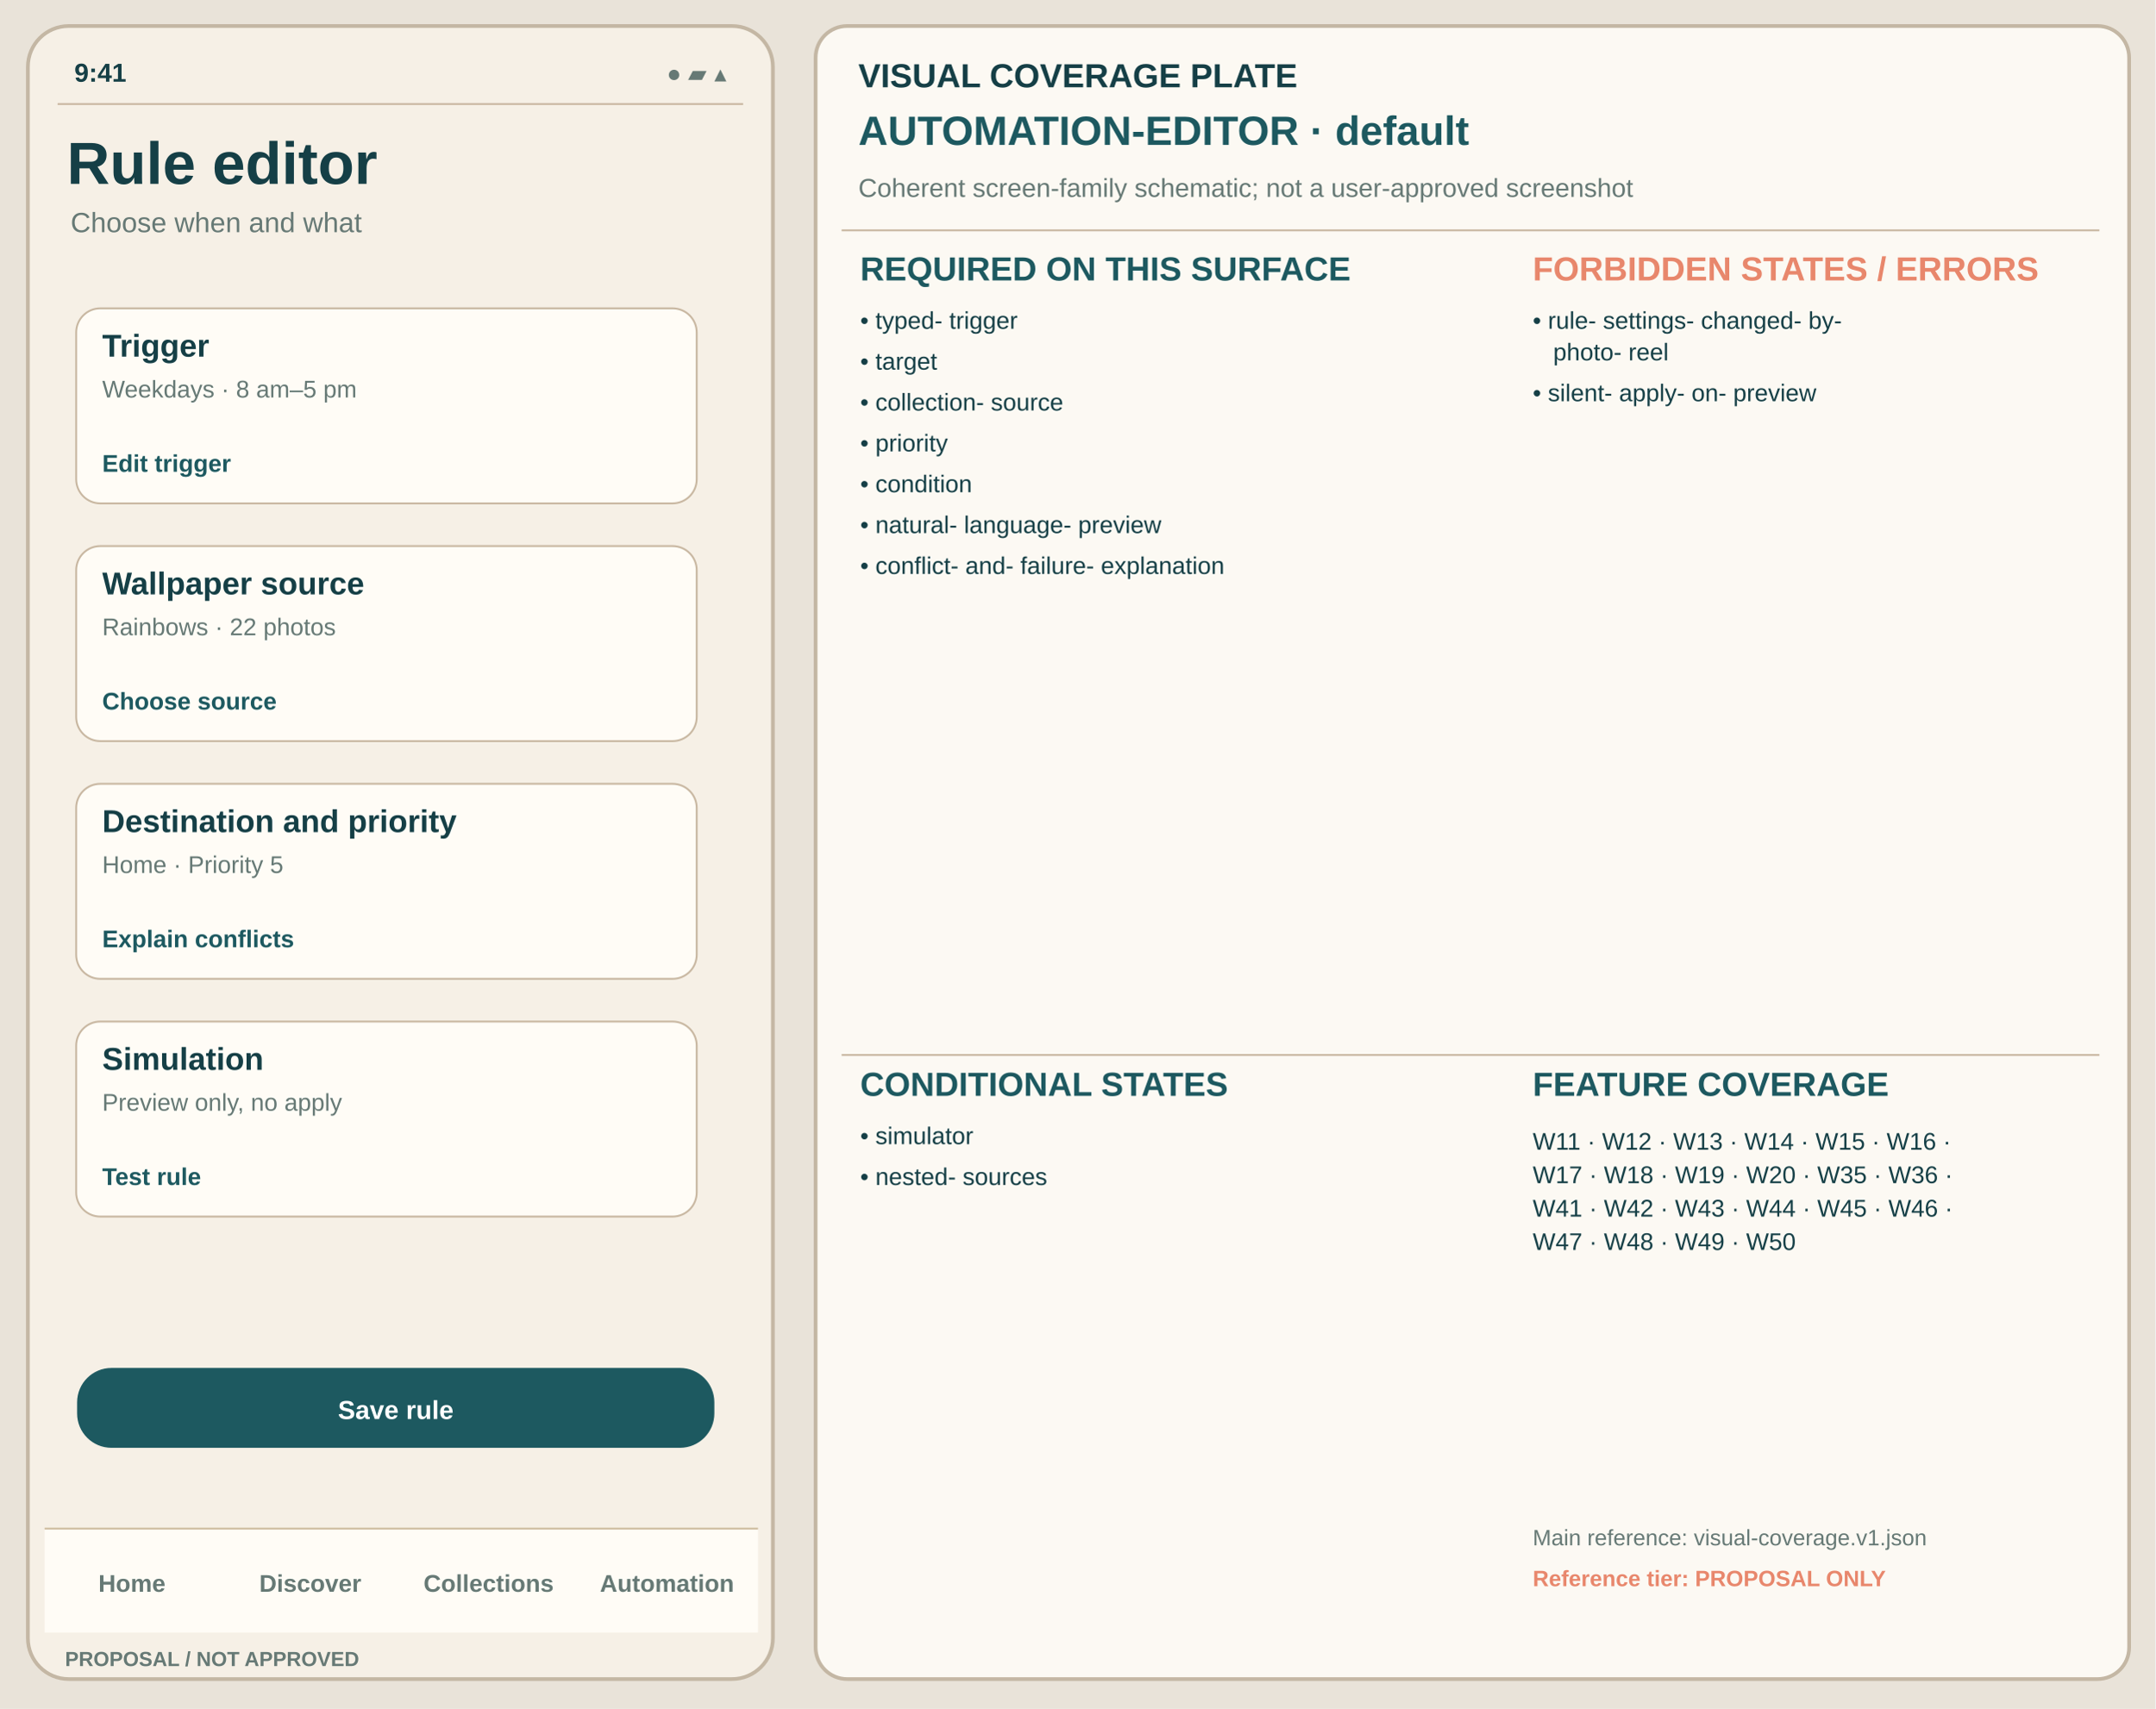
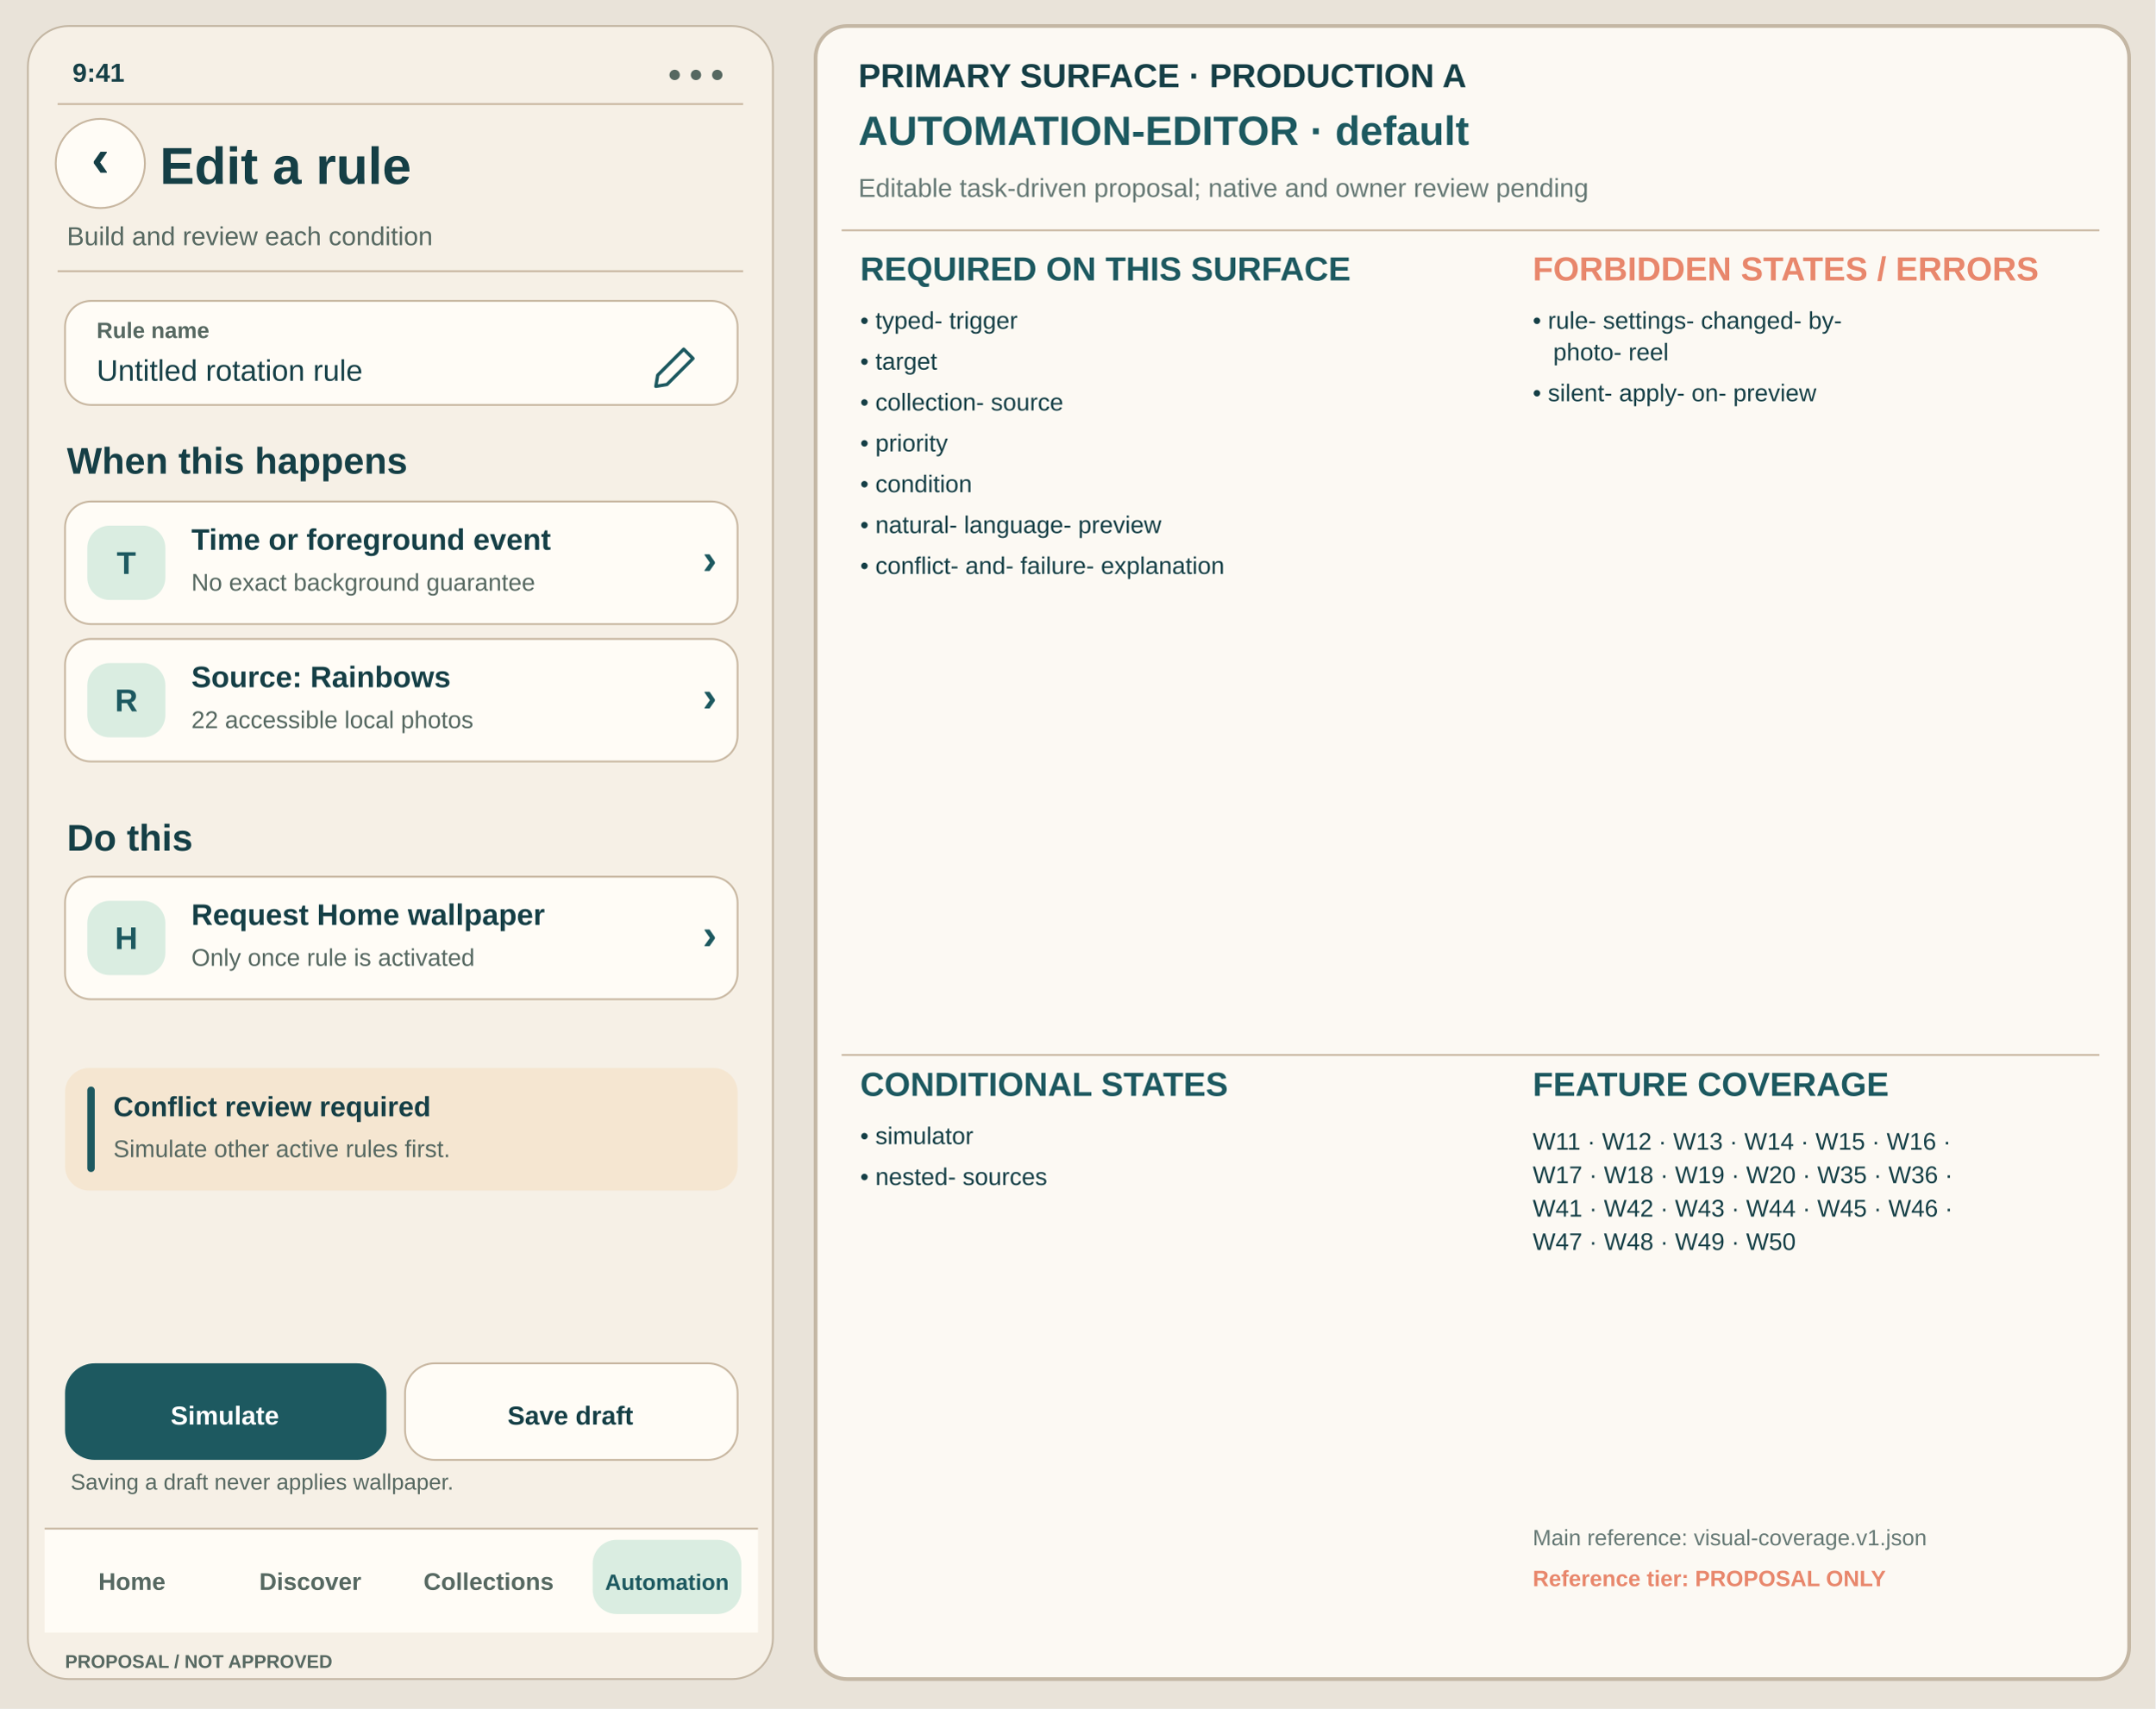
<svg xmlns="http://www.w3.org/2000/svg" width="1160" height="920" viewBox="0 0 1160 920" role="img" aria-label="Proposed Glimpse automation-editor annotated layout, default state, not yet approved">
-   <rect width="1160" height="920" fill="#E9E3D9" />
-   <rect x="15" y="14" width="401" height="890" rx="22" fill="#F6F0E6" stroke="#C4B7A4" stroke-width="2" />
-   <text x="40" y="44" fill="#153F46" font-family="Arial,Helvetica,sans-serif" font-size="14" font-weight="650" text-anchor="start">9:41</text>
-   <text x="391" y="44" fill="#667975" font-family="Arial,Helvetica,sans-serif" font-size="13" font-weight="400" text-anchor="end">● ▰ ▴</text>
-   <path d="M31 56 L400 56" stroke="#C8B7A1" stroke-width="1" fill="none" />
-   <text x="36" y="99" fill="#153F46" font-family="Arial,Helvetica,sans-serif" font-size="32" font-weight="700" text-anchor="start">Rule editor</text>
-   <text x="38" y="125" fill="#667975" font-family="Arial,Helvetica,sans-serif" font-size="15" font-weight="400" text-anchor="start">Choose when and what</text>
-   <rect x="41" y="166" width="334" height="105" rx="13" fill="#FFFCF6" stroke="#C8B7A1" stroke-width="1" />
-   <text x="55" y="192" fill="#153F46" font-family="Arial,Helvetica,sans-serif" font-size="17" font-weight="650" text-anchor="start">Trigger</text>
-   <text x="55" y="214" fill="#667975" font-family="Arial,Helvetica,sans-serif" font-size="13" font-weight="400" text-anchor="start">Weekdays · 8 am–5 pm</text>
-   <text x="55" y="254" fill="#1D5960" font-family="Arial,Helvetica,sans-serif" font-size="13" font-weight="650" text-anchor="start">Edit trigger</text>
-   <rect x="41" y="294" width="334" height="105" rx="13" fill="#FFFCF6" stroke="#C8B7A1" stroke-width="1" />
-   <text x="55" y="320" fill="#153F46" font-family="Arial,Helvetica,sans-serif" font-size="17" font-weight="650" text-anchor="start">Wallpaper source</text>
-   <text x="55" y="342" fill="#667975" font-family="Arial,Helvetica,sans-serif" font-size="13" font-weight="400" text-anchor="start">Rainbows · 22 photos</text>
-   <text x="55" y="382" fill="#1D5960" font-family="Arial,Helvetica,sans-serif" font-size="13" font-weight="650" text-anchor="start">Choose source</text>
-   <rect x="41" y="422" width="334" height="105" rx="13" fill="#FFFCF6" stroke="#C8B7A1" stroke-width="1" />
-   <text x="55" y="448" fill="#153F46" font-family="Arial,Helvetica,sans-serif" font-size="17" font-weight="650" text-anchor="start">Destination and priority</text>
-   <text x="55" y="470" fill="#667975" font-family="Arial,Helvetica,sans-serif" font-size="13" font-weight="400" text-anchor="start">Home · Priority 5</text>
-   <text x="55" y="510" fill="#1D5960" font-family="Arial,Helvetica,sans-serif" font-size="13" font-weight="650" text-anchor="start">Explain conflicts</text>
-   <rect x="41" y="550" width="334" height="105" rx="13" fill="#FFFCF6" stroke="#C8B7A1" stroke-width="1" />
-   <text x="55" y="576" fill="#153F46" font-family="Arial,Helvetica,sans-serif" font-size="17" font-weight="650" text-anchor="start">Simulation</text>
-   <text x="55" y="598" fill="#667975" font-family="Arial,Helvetica,sans-serif" font-size="13" font-weight="400" text-anchor="start">Preview only, no apply</text>
-   <text x="55" y="638" fill="#1D5960" font-family="Arial,Helvetica,sans-serif" font-size="13" font-weight="650" text-anchor="start">Test rule</text>
-   <rect x="42" y="737" width="342" height="42" rx="18" fill="#1D5960" stroke="#1D5960" stroke-width="1" />
-   <text x="213" y="764" fill="#FFFFFF" font-family="Arial,Helvetica,sans-serif" font-size="14" font-weight="650" text-anchor="middle">Save rule</text>
-   <rect x="24" y="823" width="384" height="56" rx="0" fill="#FFFCF6" stroke="none" stroke-width="1" />
-   <path d="M24 823 L408 823" stroke="#CEBC9F" stroke-width="1" fill="none" />
-   <text x="71" y="857" fill="#667975" font-family="Arial,Helvetica,sans-serif" font-size="13" font-weight="600" text-anchor="middle">Home</text>
-   <text x="167" y="857" fill="#667975" font-family="Arial,Helvetica,sans-serif" font-size="13" font-weight="600" text-anchor="middle">Discover</text>
-   <text x="263" y="857" fill="#667975" font-family="Arial,Helvetica,sans-serif" font-size="13" font-weight="600" text-anchor="middle">Collections</text>
-   <text x="359" y="857" fill="#667975" font-family="Arial,Helvetica,sans-serif" font-size="13" font-weight="600" text-anchor="middle">Automation</text>
-   <text x="35" y="897" fill="#667975" font-family="Arial,Helvetica,sans-serif" font-size="11" font-weight="650" text-anchor="start">PROPOSAL / NOT APPROVED</text>
+   <rect x="0" y="0" width="1160" height="920" rx="0" fill="#E9E3D9" stroke="none" />
+   <rect x="15" y="14" width="401" height="890" rx="22" fill="#F6F0E6" stroke="#C4B7A4" />
+   <text x="39" y="44" fill="#153F46" font-size="14" font-weight="700" font-family="Arial,Helvetica,sans-serif" text-anchor="start">9:41</text>
+   <text x="390" y="44" fill="#566861" font-size="13" font-weight="700" font-family="Arial,Helvetica,sans-serif" text-anchor="end">●  ●  ●</text>
+   <path d="M31 56 L400 56" fill="none" stroke="#C8B7A1" />
+   <path d="M31 146 L400 146" fill="none" stroke="#C8B7A1" />
+   <rect x="30" y="64" width="48" height="48" rx="24" fill="#FFFCF6" stroke="#C8B7A1" />
+   <text x="54" y="95" fill="#153F46" font-size="29" font-weight="700" font-family="Arial,Helvetica,sans-serif" text-anchor="middle">‹</text>
+   <text x="86" y="99" fill="#153F46" font-size="28" font-weight="700" font-family="Arial,Helvetica,sans-serif" text-anchor="start">Edit a rule</text>
+   <text x="36" y="132" fill="#566861" font-size="14" font-weight="500" font-family="Arial,Helvetica,sans-serif" text-anchor="start">Build and review each condition</text>
+   <rect x="35" y="162" width="362" height="56" rx="14" fill="#FFFCF6" stroke="#C8B7A1" />
+   <text x="52" y="182" fill="#566861" font-size="12" font-weight="600" font-family="Arial,Helvetica,sans-serif" text-anchor="start">Rule name</text>
+   <text x="52" y="205" fill="#153F46" font-size="16" font-weight="500" font-family="Arial,Helvetica,sans-serif" text-anchor="start">Untitled rotation rule</text>
+   <path d="M354 202 L368 188 L373 193 L359 207 L353 208 Z" fill="none" stroke="#1D5960" stroke-width="1.8" stroke-linejoin="round" />
+   <text x="36" y="255" fill="#153F46" font-size="20" font-weight="700" font-family="Arial,Helvetica,sans-serif" text-anchor="start">When this happens</text>
+   <rect x="35" y="270" width="362" height="66" rx="14" fill="#FFFCF6" stroke="#C8B7A1" />
+   <rect x="47" y="283" width="42" height="40" rx="12" fill="#DAEDE1" stroke="none" />
+   <text x="68" y="309" fill="#1D5960" font-size="17" font-weight="700" font-family="Arial,Helvetica,sans-serif" text-anchor="middle">T</text>
+   <text x="103" y="296" fill="#153F46" font-size="16" font-weight="700" font-family="Arial,Helvetica,sans-serif" text-anchor="start">Time or foreground event</text>
+   <text x="103" y="318" fill="#566861" font-size="13" font-weight="500" font-family="Arial,Helvetica,sans-serif" text-anchor="start">No exact background guarantee</text>
+   <text x="382" y="309" fill="#1D5960" font-size="23" font-weight="700" font-family="Arial,Helvetica,sans-serif" text-anchor="middle">›</text>
+   <rect x="35" y="344" width="362" height="66" rx="14" fill="#FFFCF6" stroke="#C8B7A1" />
+   <rect x="47" y="357" width="42" height="40" rx="12" fill="#DAEDE1" stroke="none" />
+   <text x="68" y="383" fill="#1D5960" font-size="17" font-weight="700" font-family="Arial,Helvetica,sans-serif" text-anchor="middle">R</text>
+   <text x="103" y="370" fill="#153F46" font-size="16" font-weight="700" font-family="Arial,Helvetica,sans-serif" text-anchor="start">Source: Rainbows</text>
+   <text x="103" y="392" fill="#566861" font-size="13" font-weight="500" font-family="Arial,Helvetica,sans-serif" text-anchor="start">22 accessible local photos</text>
+   <text x="382" y="383" fill="#1D5960" font-size="23" font-weight="700" font-family="Arial,Helvetica,sans-serif" text-anchor="middle">›</text>
+   <text x="36" y="458" fill="#153F46" font-size="20" font-weight="700" font-family="Arial,Helvetica,sans-serif" text-anchor="start">Do this</text>
+   <rect x="35" y="472" width="362" height="66" rx="14" fill="#FFFCF6" stroke="#C8B7A1" />
+   <rect x="47" y="485" width="42" height="40" rx="12" fill="#DAEDE1" stroke="none" />
+   <text x="68" y="511" fill="#1D5960" font-size="17" font-weight="700" font-family="Arial,Helvetica,sans-serif" text-anchor="middle">H</text>
+   <text x="103" y="498" fill="#153F46" font-size="16" font-weight="700" font-family="Arial,Helvetica,sans-serif" text-anchor="start">Request Home wallpaper</text>
+   <text x="103" y="520" fill="#566861" font-size="13" font-weight="500" font-family="Arial,Helvetica,sans-serif" text-anchor="start">Only once rule is activated</text>
+   <text x="382" y="511" fill="#1D5960" font-size="23" font-weight="700" font-family="Arial,Helvetica,sans-serif" text-anchor="middle">›</text>
+   <rect x="35" y="575" width="362" height="66" rx="13" fill="#F5E6D1" stroke="none" />
+   <rect x="47" y="585" width="4" height="46" rx="2" fill="#1D5960" stroke="none" />
+   <text x="61" y="601" fill="#153F46" font-size="15" font-weight="700" font-family="Arial,Helvetica,sans-serif" text-anchor="start">Conflict review required</text>
+   <text x="61" y="623" fill="#566861" font-size="13" font-weight="500" font-family="Arial,Helvetica,sans-serif" text-anchor="start">Simulate other active rules first.</text>
+   <rect x="35" y="734" width="173" height="52" rx="16" fill="#1D5960" stroke="none" />
+   <rect x="218" y="734" width="179" height="52" rx="16" fill="#FFFCF6" stroke="#C8B7A1" />
+   <text x="121" y="767" fill="#FFFFFF" font-size="14" font-weight="700" font-family="Arial,Helvetica,sans-serif" text-anchor="middle">Simulate</text>
+   <text x="307" y="767" fill="#153F46" font-size="14" font-weight="700" font-family="Arial,Helvetica,sans-serif" text-anchor="middle">Save draft</text>
+   <text x="38" y="802" fill="#566861" font-size="12" font-weight="500" font-family="Arial,Helvetica,sans-serif" text-anchor="start">Saving a draft never applies wallpaper.</text>
+   <rect x="24" y="823" width="384" height="56" rx="0" fill="#FFFCF6" stroke="none" />
+   <path d="M24 823 L408 823" fill="none" stroke="#C8B7A1" />
+   <text x="71" y="856" fill="#566861" font-size="13" font-weight="600" font-family="Arial,Helvetica,sans-serif" text-anchor="middle">Home</text>
+   <text x="167" y="856" fill="#566861" font-size="13" font-weight="600" font-family="Arial,Helvetica,sans-serif" text-anchor="middle">Discover</text>
+   <text x="263" y="856" fill="#566861" font-size="13" font-weight="600" font-family="Arial,Helvetica,sans-serif" text-anchor="middle">Collections</text>
+   <rect x="319" y="829" width="80" height="40" rx="13" fill="#DAEDE1" stroke="none" />
+   <text x="359" y="856" fill="#1D5960" font-size="12" font-weight="700" font-family="Arial,Helvetica,sans-serif" text-anchor="middle">Automation</text>
+   <text x="35" y="898" fill="#566861" font-size="10" font-weight="700" font-family="Arial,Helvetica,sans-serif" text-anchor="start">PROPOSAL / NOT APPROVED</text>
  <rect x="439" y="14" width="707" height="890" rx="17" fill="#FCF9F3" stroke="#C4B7A4" stroke-width="2" />
-   <text x="462" y="47" fill="#153F46" font-family="Arial,Helvetica,sans-serif" font-size="18" font-weight="700" text-anchor="start">VISUAL COVERAGE PLATE</text>
+   <text x="462" y="47" fill="#153F46" font-family="Arial,Helvetica,sans-serif" font-size="18" font-weight="700" text-anchor="start">PRIMARY SURFACE · PRODUCTION A</text>
  <text x="462" y="78" fill="#1D5960" font-family="Arial,Helvetica,sans-serif" font-size="22" font-weight="700" text-anchor="start">AUTOMATION-EDITOR · default</text>
-   <text x="462" y="106" fill="#667975" font-family="Arial,Helvetica,sans-serif" font-size="14" font-weight="400" text-anchor="start">Coherent screen-family schematic; not a user-approved screenshot</text>
+   <text x="462" y="106" fill="#667975" font-family="Arial,Helvetica,sans-serif" font-size="14" font-weight="400" text-anchor="start">Editable task-driven proposal; native and owner review pending</text>
  <path d="M453 124 L1130 124" stroke="#C8B7A1" stroke-width="1" fill="none" />
  <text x="463" y="151" fill="#1D5960" font-family="Arial,Helvetica,sans-serif" font-size="18" font-weight="700" text-anchor="start">REQUIRED ON THIS SURFACE</text>
  <text x="463" y="177" fill="#153F46" font-family="Arial,Helvetica,sans-serif" font-size="13" font-weight="400" text-anchor="start">• typed- trigger</text>
  <text x="463" y="199" fill="#153F46" font-family="Arial,Helvetica,sans-serif" font-size="13" font-weight="400" text-anchor="start">• target</text>
  <text x="463" y="221" fill="#153F46" font-family="Arial,Helvetica,sans-serif" font-size="13" font-weight="400" text-anchor="start">• collection- source</text>
  <text x="463" y="243" fill="#153F46" font-family="Arial,Helvetica,sans-serif" font-size="13" font-weight="400" text-anchor="start">• priority</text>
  <text x="463" y="265" fill="#153F46" font-family="Arial,Helvetica,sans-serif" font-size="13" font-weight="400" text-anchor="start">• condition</text>
  <text x="463" y="287" fill="#153F46" font-family="Arial,Helvetica,sans-serif" font-size="13" font-weight="400" text-anchor="start">• natural- language- preview</text>
  <text x="463" y="309" fill="#153F46" font-family="Arial,Helvetica,sans-serif" font-size="13" font-weight="400" text-anchor="start">• conflict- and- failure- explanation</text>
  <text x="825" y="151" fill="#E8876C" font-family="Arial,Helvetica,sans-serif" font-size="18" font-weight="700" text-anchor="start">FORBIDDEN STATES / ERRORS</text>
  <text x="825" y="177" fill="#153F46" font-family="Arial,Helvetica,sans-serif" font-size="13" font-weight="400" text-anchor="start">• rule- settings- changed- by-</text>
  <text x="836" y="194" fill="#153F46" font-family="Arial,Helvetica,sans-serif" font-size="13" font-weight="400" text-anchor="start">photo- reel</text>
  <text x="825" y="216" fill="#153F46" font-family="Arial,Helvetica,sans-serif" font-size="13" font-weight="400" text-anchor="start">• silent- apply- on- preview</text>
  <path d="M453 568 L1130 568" stroke="#C8B7A1" stroke-width="1" fill="none" />
  <text x="463" y="590" fill="#1D5960" font-family="Arial,Helvetica,sans-serif" font-size="18" font-weight="700" text-anchor="start">CONDITIONAL STATES</text>
  <text x="463" y="616" fill="#153F46" font-family="Arial,Helvetica,sans-serif" font-size="13" font-weight="400" text-anchor="start">• simulator</text>
  <text x="463" y="638" fill="#153F46" font-family="Arial,Helvetica,sans-serif" font-size="13" font-weight="400" text-anchor="start">• nested- sources</text>
  <text x="825" y="590" fill="#1D5960" font-family="Arial,Helvetica,sans-serif" font-size="18" font-weight="700" text-anchor="start">FEATURE COVERAGE</text>
  <text x="825" y="619" fill="#153F46" font-family="Arial,Helvetica,sans-serif" font-size="13" font-weight="400" text-anchor="start">W11 · W12 · W13 · W14 · W15 · W16 ·</text>
  <text x="825" y="637" fill="#153F46" font-family="Arial,Helvetica,sans-serif" font-size="13" font-weight="400" text-anchor="start">W17 · W18 · W19 · W20 · W35 · W36 ·</text>
  <text x="825" y="655" fill="#153F46" font-family="Arial,Helvetica,sans-serif" font-size="13" font-weight="400" text-anchor="start">W41 · W42 · W43 · W44 · W45 · W46 ·</text>
  <text x="825" y="673" fill="#153F46" font-family="Arial,Helvetica,sans-serif" font-size="13" font-weight="400" text-anchor="start">W47 · W48 · W49 · W50</text>
  <text x="825" y="832" fill="#667975" font-family="Arial,Helvetica,sans-serif" font-size="12" font-weight="400" text-anchor="start">Main reference: visual-coverage.v1.json</text>
  <text x="825" y="854" fill="#E8876C" font-family="Arial,Helvetica,sans-serif" font-size="12" font-weight="700" text-anchor="start">Reference tier: PROPOSAL ONLY</text>
</svg>
